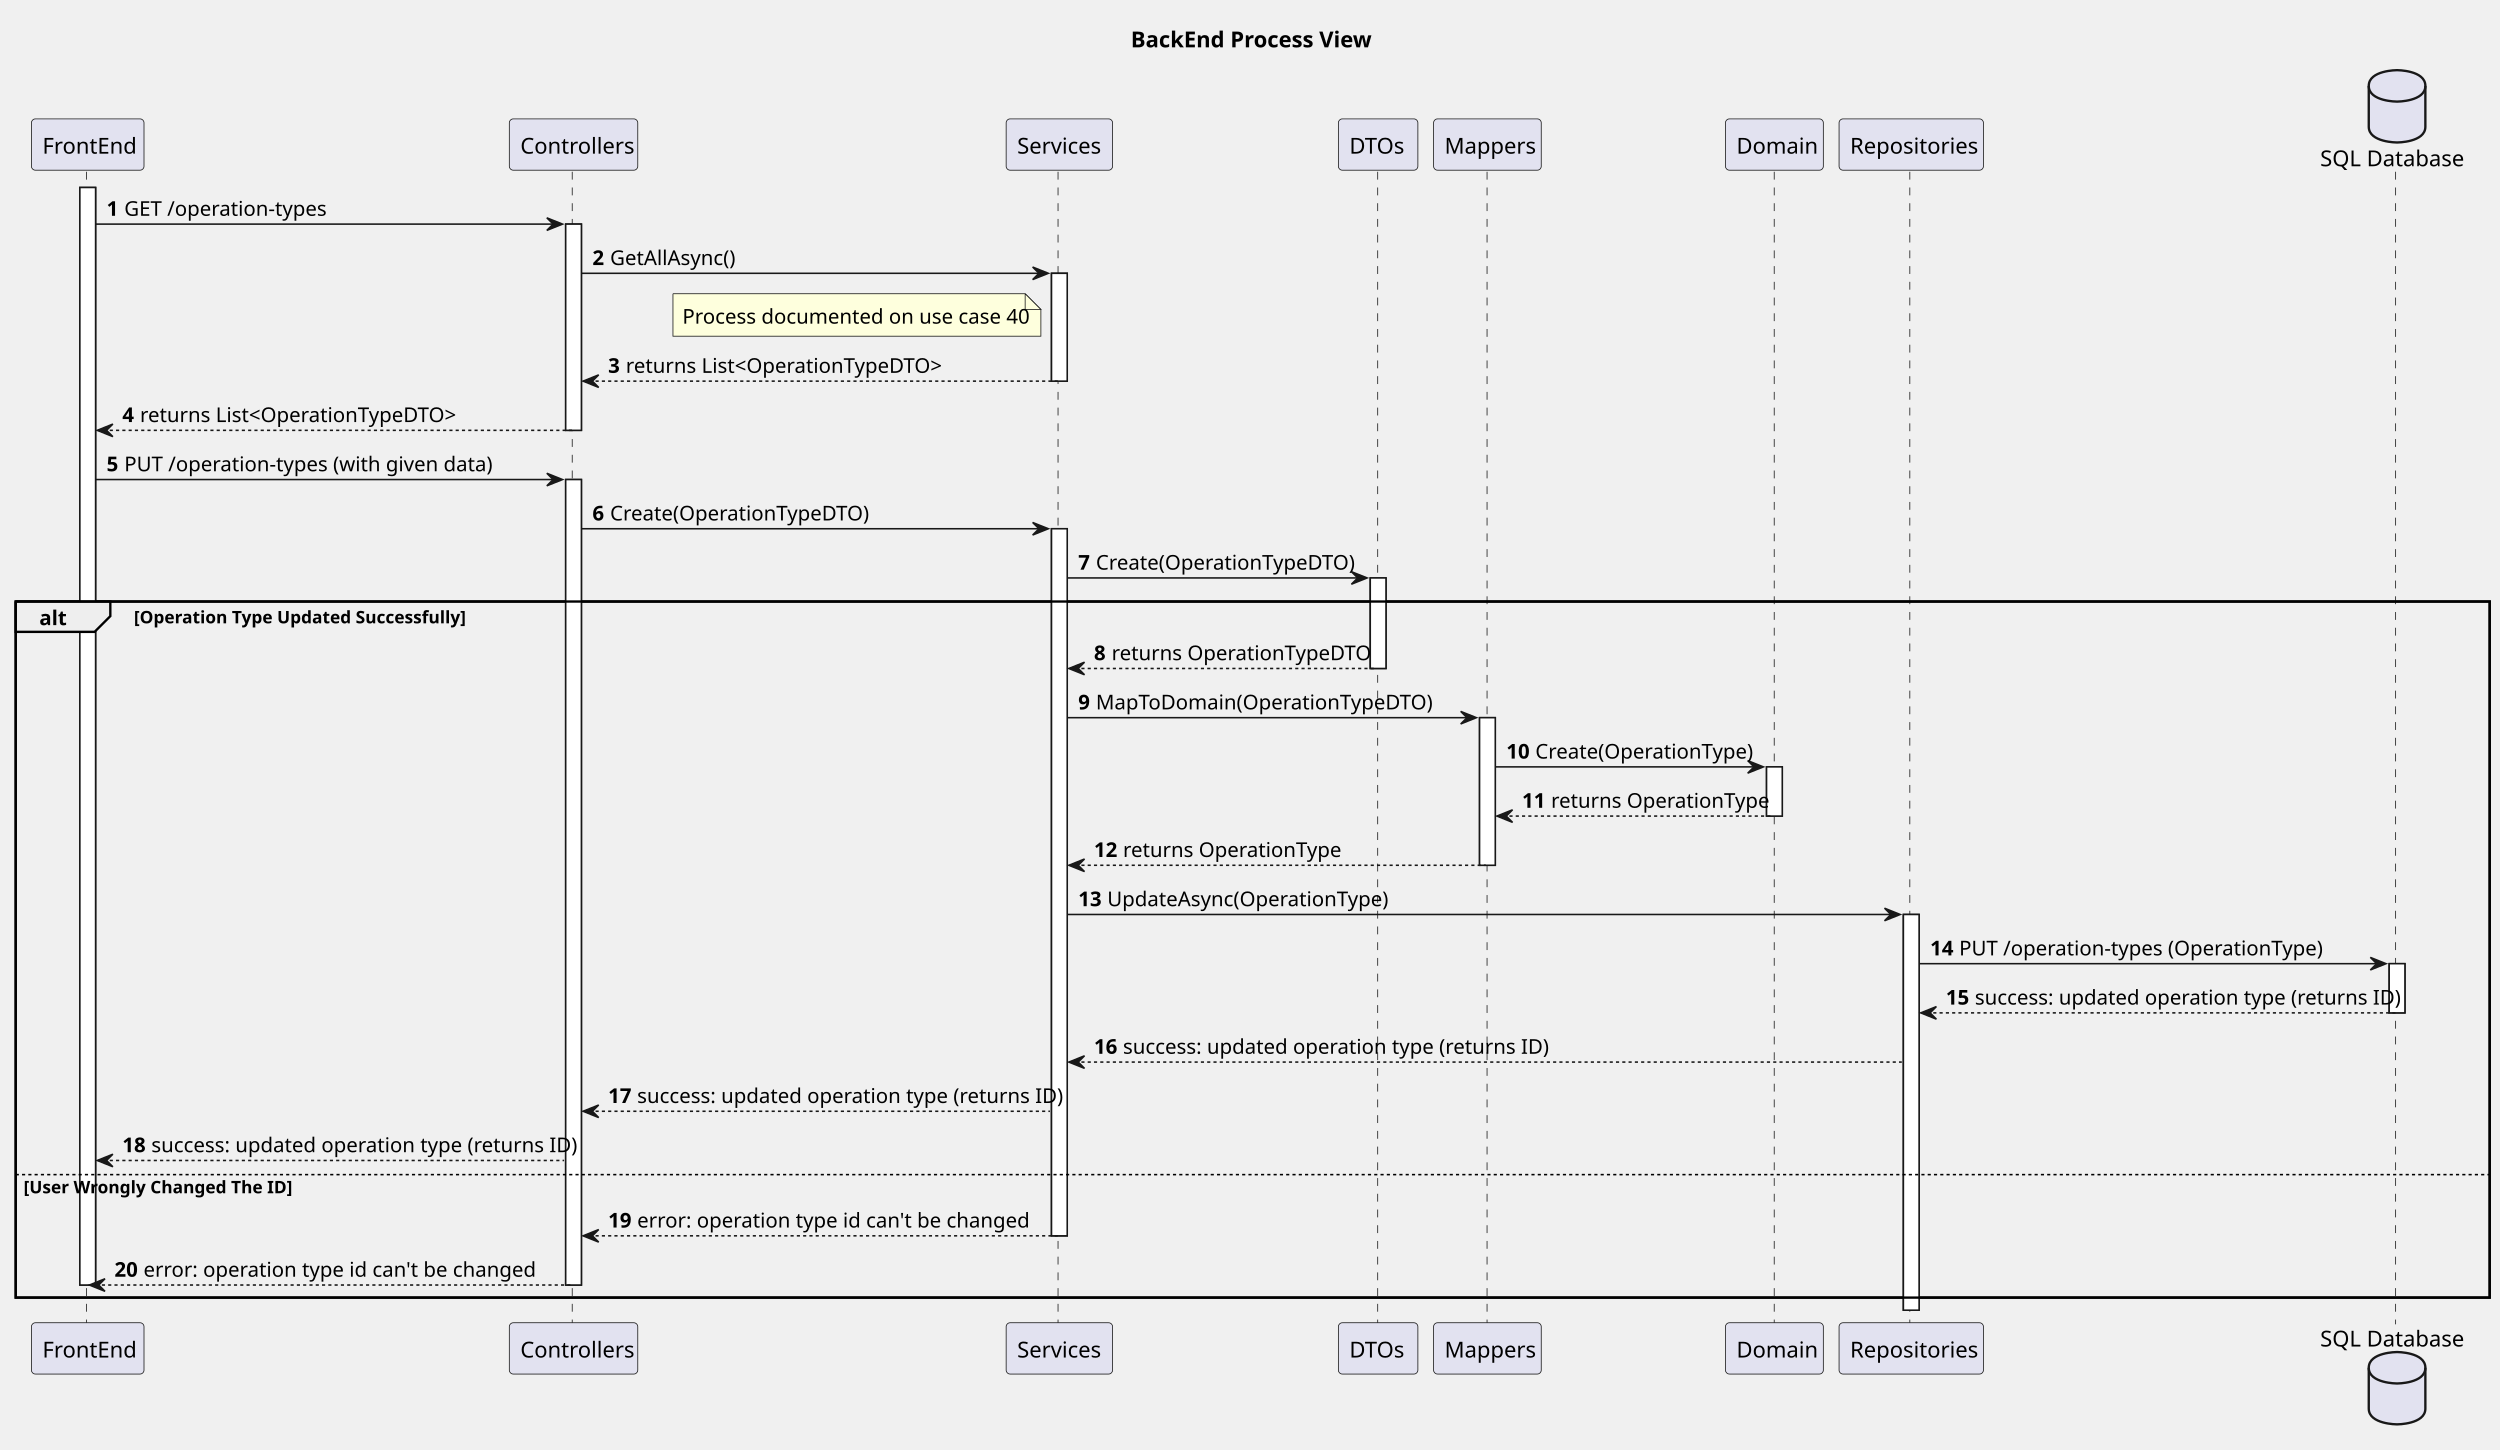
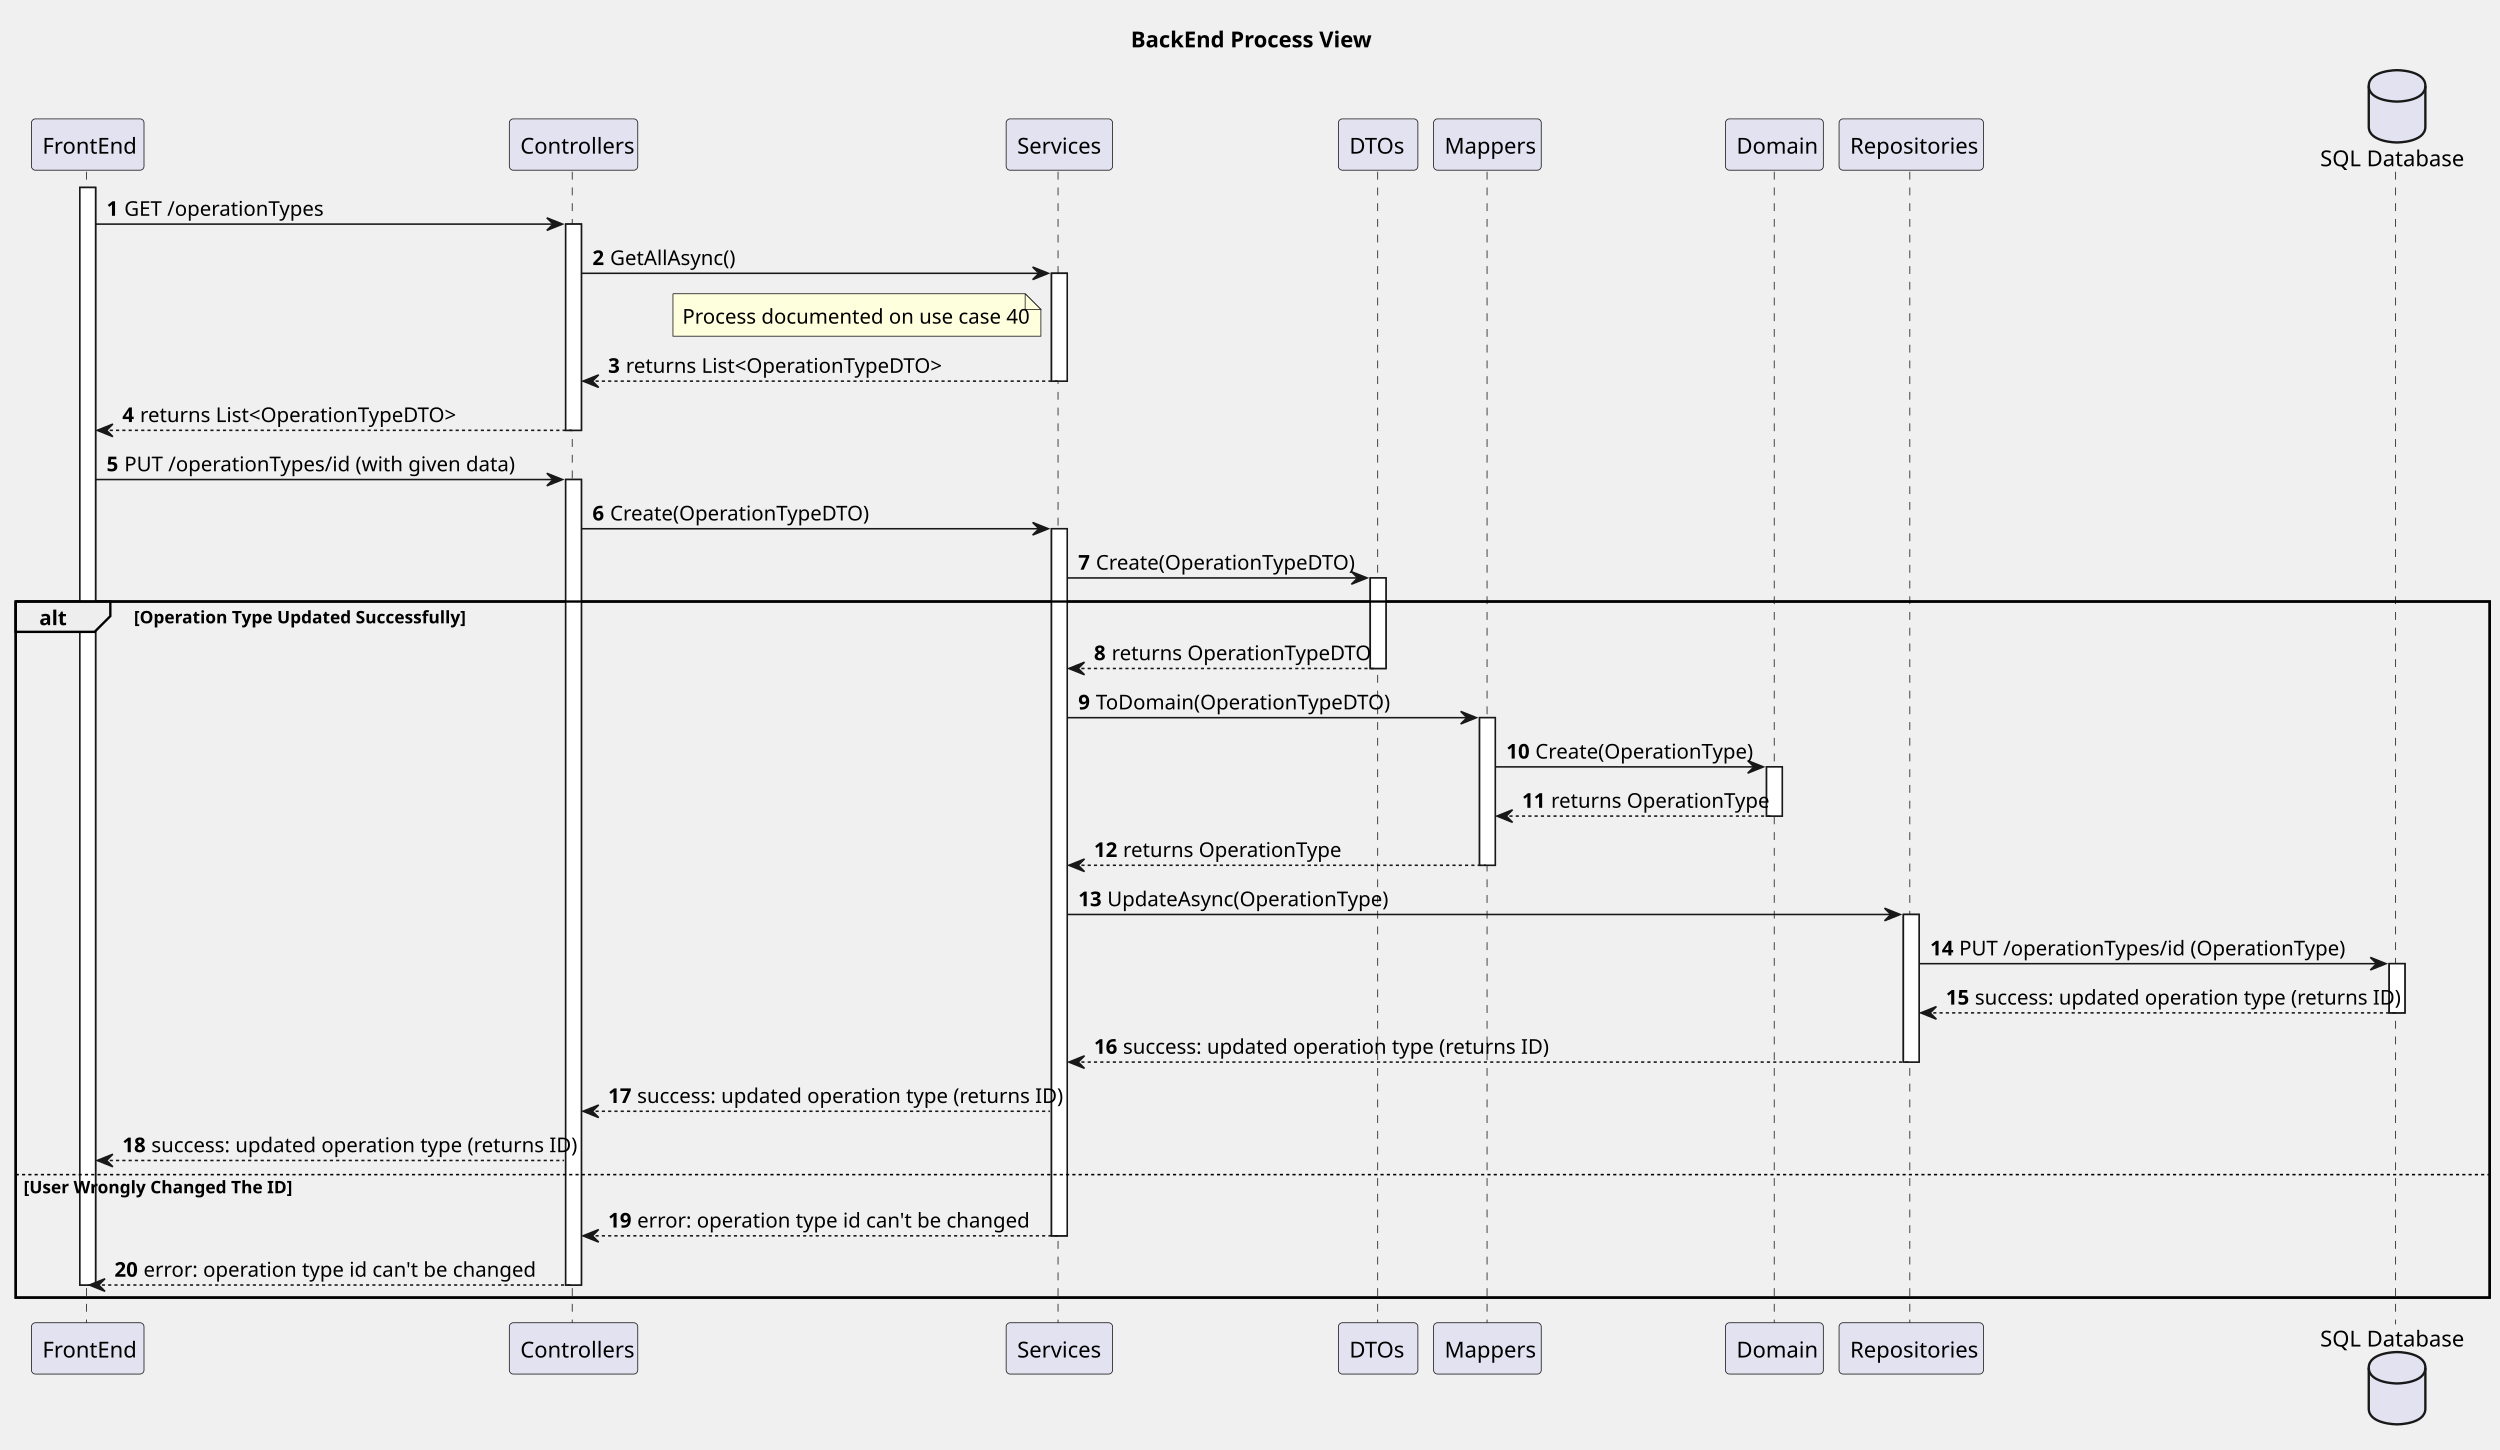
<svg xmlns="http://www.w3.org/2000/svg" contentStyleType="text/css" height="922px" preserveAspectRatio="none" style="width:1590px;height:922px;background:#FFFFFF;" version="1.1" viewBox="0 0 1590 922" width="1590px" zoomAndPan="magnify">
  <defs />
  <g>
    <text fill="#000000" font-family="sans-serif" font-size="14" font-weight="bold" lengthAdjust="spacing" textLength="154.075" x="719.187" y="30.107">BackEnd Process View</text>
    <rect fill="#FFFFFF" height="698.033" style="stroke:#181818;stroke-width:1.0;" width="10" x="50.793" y="119.242" />
    <rect fill="#FFFFFF" height="131.164" style="stroke:#181818;stroke-width:1.0;" width="10" x="359.774" y="142.533" />
    <rect fill="#FFFFFF" height="512.287" style="stroke:#181818;stroke-width:1.0;" width="10" x="359.774" y="304.988" />
    <rect fill="#FFFFFF" height="68.582" style="stroke:#181818;stroke-width:1.0;" width="10" x="668.756" y="173.824" />
    <rect fill="#FFFFFF" height="449.705" style="stroke:#181818;stroke-width:1.0;" width="10" x="668.756" y="336.279" />
    <rect fill="#FFFFFF" height="57.582" style="stroke:#181818;stroke-width:1.0;" width="10" x="871.49" y="367.57" />
    <rect fill="#FFFFFF" height="93.873" style="stroke:#181818;stroke-width:1.0;" width="10" x="941" y="456.443" />
    <rect fill="#FFFFFF" height="31.291" style="stroke:#181818;stroke-width:1.0;" width="10" x="1123.524" y="487.734" />
-     <rect fill="#FFFFFF" height="251.668" style="stroke:#181818;stroke-width:1.0;" width="10" x="1210.551" y="581.607" />
+     <rect fill="#FFFFFF" height="93.873" style="stroke:#181818;stroke-width:1.0;" width="10" x="1210.551" y="581.607" />
    <rect fill="#FFFFFF" height="31.291" style="stroke:#181818;stroke-width:1.0;" width="10" x="1519.533" y="612.898" />
    <rect fill="none" height="442.705" style="stroke:#000000;stroke-width:1.5;" width="1573.45" x="10" y="382.57" />
    <line style="stroke:#181818;stroke-width:0.5;stroke-dasharray:5.0,5.0;" x1="55" x2="55" y1="109.242" y2="842.275" />
    <line style="stroke:#181818;stroke-width:0.5;stroke-dasharray:5.0,5.0;" x1="363.93" x2="363.93" y1="109.242" y2="842.275" />
    <line style="stroke:#181818;stroke-width:0.5;stroke-dasharray:5.0,5.0;" x1="672.915" x2="672.915" y1="109.242" y2="842.275" />
    <line style="stroke:#181818;stroke-width:0.5;stroke-dasharray:5.0,5.0;" x1="876.214" x2="876.214" y1="109.242" y2="842.275" />
    <line style="stroke:#181818;stroke-width:0.5;stroke-dasharray:5.0,5.0;" x1="945.766" x2="945.766" y1="109.242" y2="842.275" />
    <line style="stroke:#181818;stroke-width:0.5;stroke-dasharray:5.0,5.0;" x1="1128.403" x2="1128.403" y1="109.242" y2="842.275" />
    <line style="stroke:#181818;stroke-width:0.5;stroke-dasharray:5.0,5.0;" x1="1214.645" x2="1214.645" y1="109.242" y2="842.275" />
    <line style="stroke:#181818;stroke-width:0.5;stroke-dasharray:5.0,5.0;" x1="1523.616" x2="1523.616" y1="109.242" y2="842.275" />
    <rect fill="#E2E2F0" height="32.621" rx="2.5" ry="2.5" style="stroke:#181818;stroke-width:0.5;" width="71.586" x="20" y="75.621" />
    <text fill="#000000" font-family="sans-serif" font-size="14" lengthAdjust="spacing" textLength="57.586" x="27" y="97.728">FrontEnd</text>
    <rect fill="#E2E2F0" height="32.621" rx="2.5" ry="2.5" style="stroke:#181818;stroke-width:0.5;" width="71.586" x="20" y="841.275" />
    <text fill="#000000" font-family="sans-serif" font-size="14" lengthAdjust="spacing" textLength="57.586" x="27" y="863.383">FrontEnd</text>
    <rect fill="#E2E2F0" height="32.621" rx="2.5" ry="2.5" style="stroke:#181818;stroke-width:0.5;" width="81.689" x="323.93" y="75.621" />
    <text fill="#000000" font-family="sans-serif" font-size="14" lengthAdjust="spacing" textLength="67.689" x="330.93" y="97.728">Controllers</text>
    <rect fill="#E2E2F0" height="32.621" rx="2.5" ry="2.5" style="stroke:#181818;stroke-width:0.5;" width="81.689" x="323.93" y="841.275" />
    <text fill="#000000" font-family="sans-serif" font-size="14" lengthAdjust="spacing" textLength="67.689" x="330.93" y="863.383">Controllers</text>
    <rect fill="#E2E2F0" height="32.621" rx="2.5" ry="2.5" style="stroke:#181818;stroke-width:0.5;" width="67.683" x="639.915" y="75.621" />
    <text fill="#000000" font-family="sans-serif" font-size="14" lengthAdjust="spacing" textLength="53.683" x="646.915" y="97.728">Services</text>
    <rect fill="#E2E2F0" height="32.621" rx="2.5" ry="2.5" style="stroke:#181818;stroke-width:0.5;" width="67.683" x="639.915" y="841.275" />
    <text fill="#000000" font-family="sans-serif" font-size="14" lengthAdjust="spacing" textLength="53.683" x="646.915" y="863.383">Services</text>
    <rect fill="#E2E2F0" height="32.621" rx="2.5" ry="2.5" style="stroke:#181818;stroke-width:0.5;" width="50.552" x="851.214" y="75.621" />
    <text fill="#000000" font-family="sans-serif" font-size="14" lengthAdjust="spacing" textLength="36.552" x="858.214" y="97.728">DTOs</text>
    <rect fill="#E2E2F0" height="32.621" rx="2.5" ry="2.5" style="stroke:#181818;stroke-width:0.5;" width="50.552" x="851.214" y="841.275" />
    <text fill="#000000" font-family="sans-serif" font-size="14" lengthAdjust="spacing" textLength="36.552" x="858.214" y="863.383">DTOs</text>
    <rect fill="#E2E2F0" height="32.621" rx="2.5" ry="2.5" style="stroke:#181818;stroke-width:0.5;" width="68.469" x="911.766" y="75.621" />
    <text fill="#000000" font-family="sans-serif" font-size="14" lengthAdjust="spacing" textLength="54.469" x="918.766" y="97.728">Mappers</text>
    <rect fill="#E2E2F0" height="32.621" rx="2.5" ry="2.5" style="stroke:#181818;stroke-width:0.5;" width="68.469" x="911.766" y="841.275" />
    <text fill="#000000" font-family="sans-serif" font-size="14" lengthAdjust="spacing" textLength="54.469" x="918.766" y="863.383">Mappers</text>
    <rect fill="#E2E2F0" height="32.621" rx="2.5" ry="2.5" style="stroke:#181818;stroke-width:0.5;" width="62.241" x="1097.403" y="75.621" />
    <text fill="#000000" font-family="sans-serif" font-size="14" lengthAdjust="spacing" textLength="48.241" x="1104.403" y="97.728">Domain</text>
    <rect fill="#E2E2F0" height="32.621" rx="2.5" ry="2.5" style="stroke:#181818;stroke-width:0.5;" width="62.241" x="1097.403" y="841.275" />
    <text fill="#000000" font-family="sans-serif" font-size="14" lengthAdjust="spacing" textLength="48.241" x="1104.403" y="863.383">Domain</text>
    <rect fill="#E2E2F0" height="32.621" rx="2.5" ry="2.5" style="stroke:#181818;stroke-width:0.5;" width="91.814" x="1169.645" y="75.621" />
    <text fill="#000000" font-family="sans-serif" font-size="14" lengthAdjust="spacing" textLength="77.814" x="1176.645" y="97.728">Repositories</text>
    <rect fill="#E2E2F0" height="32.621" rx="2.5" ry="2.5" style="stroke:#181818;stroke-width:0.5;" width="91.814" x="1169.645" y="841.275" />
    <text fill="#000000" font-family="sans-serif" font-size="14" lengthAdjust="spacing" textLength="77.814" x="1176.645" y="863.383">Repositories</text>
    <text fill="#000000" font-family="sans-serif" font-size="14" lengthAdjust="spacing" textLength="91.834" x="1475.616" y="105.728">SQL Database</text>
    <path d="M1506.533,54.621 C1506.533,44.621 1524.533,44.621 1524.533,44.621 C1524.533,44.621 1542.533,44.621 1542.533,54.621 L1542.533,80.621 C1542.533,90.621 1524.533,90.621 1524.533,90.621 C1524.533,90.621 1506.533,90.621 1506.533,80.621 L1506.533,54.621 " fill="#E2E2F0" style="stroke:#181818;stroke-width:1.5;" />
    <path d="M1506.533,54.621 C1506.533,64.621 1524.533,64.621 1524.533,64.621 C1524.533,64.621 1542.533,64.621 1542.533,54.621 " fill="none" style="stroke:#181818;stroke-width:1.5;" />
    <text fill="#000000" font-family="sans-serif" font-size="14" lengthAdjust="spacing" textLength="91.834" x="1475.616" y="856.383">SQL Database</text>
    <path d="M1506.533,869.896 C1506.533,859.896 1524.533,859.896 1524.533,859.896 C1524.533,859.896 1542.533,859.896 1542.533,869.896 L1542.533,895.896 C1542.533,905.896 1524.533,905.896 1524.533,905.896 C1524.533,905.896 1506.533,905.896 1506.533,895.896 L1506.533,869.896 " fill="#E2E2F0" style="stroke:#181818;stroke-width:1.5;" />
    <path d="M1506.533,869.896 C1506.533,879.896 1524.533,879.896 1524.533,879.896 C1524.533,879.896 1542.533,879.896 1542.533,869.896 " fill="none" style="stroke:#181818;stroke-width:1.5;" />
    <rect fill="#FFFFFF" height="698.033" style="stroke:#181818;stroke-width:1.0;" width="10" x="50.793" y="119.242" />
    <rect fill="#FFFFFF" height="131.164" style="stroke:#181818;stroke-width:1.0;" width="10" x="359.774" y="142.533" />
    <rect fill="#FFFFFF" height="512.287" style="stroke:#181818;stroke-width:1.0;" width="10" x="359.774" y="304.988" />
    <rect fill="#FFFFFF" height="68.582" style="stroke:#181818;stroke-width:1.0;" width="10" x="668.756" y="173.824" />
    <rect fill="#FFFFFF" height="449.705" style="stroke:#181818;stroke-width:1.0;" width="10" x="668.756" y="336.279" />
    <rect fill="#FFFFFF" height="57.582" style="stroke:#181818;stroke-width:1.0;" width="10" x="871.49" y="367.57" />
    <rect fill="#FFFFFF" height="93.873" style="stroke:#181818;stroke-width:1.0;" width="10" x="941" y="456.443" />
    <rect fill="#FFFFFF" height="31.291" style="stroke:#181818;stroke-width:1.0;" width="10" x="1123.524" y="487.734" />
-     <rect fill="#FFFFFF" height="251.668" style="stroke:#181818;stroke-width:1.0;" width="10" x="1210.551" y="581.607" />
+     <rect fill="#FFFFFF" height="93.873" style="stroke:#181818;stroke-width:1.0;" width="10" x="1210.551" y="581.607" />
    <rect fill="#FFFFFF" height="31.291" style="stroke:#181818;stroke-width:1.0;" width="10" x="1519.533" y="612.898" />
    <polygon fill="#181818" points="347.774,138.533,357.774,142.533,347.774,146.533,351.774,142.533" style="stroke:#181818;stroke-width:1.0;" />
    <line style="stroke:#181818;stroke-width:1.0;" x1="60.793" x2="353.774" y1="142.533" y2="142.533" />
    <text fill="#000000" font-family="sans-serif" font-size="13" font-weight="bold" lengthAdjust="spacing" textLength="7.23" x="67.793" y="137.27">1</text>
-     <text fill="#000000" font-family="sans-serif" font-size="13" lengthAdjust="spacing" textLength="123.557" x="79.023" y="137.27">GET /operation-types</text>
+     <text fill="#000000" font-family="sans-serif" font-size="13" lengthAdjust="spacing" textLength="123.557" x="79.023" y="137.27">GET /operationTypes</text>
    <polygon fill="#181818" points="656.756,169.824,666.756,173.824,656.756,177.824,660.756,173.824" style="stroke:#181818;stroke-width:1.0;" />
    <line style="stroke:#181818;stroke-width:1.0;" x1="369.774" x2="662.756" y1="173.824" y2="173.824" />
    <text fill="#000000" font-family="sans-serif" font-size="13" font-weight="bold" lengthAdjust="spacing" textLength="7.23" x="376.774" y="168.561">2</text>
    <text fill="#000000" font-family="sans-serif" font-size="13" lengthAdjust="spacing" textLength="79.46" x="388.004" y="168.561">GetAllAsync()</text>
    <path d="M428,186.824 L428,213.824 L662,213.824 L662,196.824 L652,186.824 L428,186.824 " fill="#FEFFDD" style="stroke:#181818;stroke-width:0.5;" />
    <path d="M652,186.824 L652,196.824 L662,196.824 L652,186.824 " fill="#FEFFDD" style="stroke:#181818;stroke-width:0.5;" />
    <text fill="#000000" font-family="sans-serif" font-size="13" lengthAdjust="spacing" textLength="213.91" x="434" y="205.852">Process documented on use case 40</text>
    <polygon fill="#181818" points="380.774,238.406,370.774,242.406,380.774,246.406,376.774,242.406" style="stroke:#181818;stroke-width:1.0;" />
    <line style="stroke:#181818;stroke-width:1.0;stroke-dasharray:2.0,2.0;" x1="374.774" x2="672.756" y1="242.406" y2="242.406" />
    <text fill="#000000" font-family="sans-serif" font-size="13" font-weight="bold" lengthAdjust="spacing" textLength="7.23" x="386.774" y="237.144">3</text>
    <text fill="#000000" font-family="sans-serif" font-size="13" lengthAdjust="spacing" textLength="192.918" x="398.004" y="237.144">returns List&lt;OperationTypeDTO&gt;</text>
    <polygon fill="#181818" points="71.793,269.697,61.793,273.697,71.793,277.697,67.793,273.697" style="stroke:#181818;stroke-width:1.0;" />
    <line style="stroke:#181818;stroke-width:1.0;stroke-dasharray:2.0,2.0;" x1="65.793" x2="363.774" y1="273.697" y2="273.697" />
    <text fill="#000000" font-family="sans-serif" font-size="13" font-weight="bold" lengthAdjust="spacing" textLength="7.23" x="77.793" y="268.435">4</text>
    <text fill="#000000" font-family="sans-serif" font-size="13" lengthAdjust="spacing" textLength="192.918" x="89.023" y="268.435">returns List&lt;OperationTypeDTO&gt;</text>
    <polygon fill="#181818" points="347.774,300.988,357.774,304.988,347.774,308.988,351.774,304.988" style="stroke:#181818;stroke-width:1.0;" />
    <line style="stroke:#181818;stroke-width:1.0;" x1="60.793" x2="353.774" y1="304.988" y2="304.988" />
    <text fill="#000000" font-family="sans-serif" font-size="13" font-weight="bold" lengthAdjust="spacing" textLength="7.23" x="67.793" y="299.726">5</text>
-     <text fill="#000000" font-family="sans-serif" font-size="13" lengthAdjust="spacing" textLength="221.825" x="79.023" y="299.726">PUT /operation-types (with given data)</text>
+     <text fill="#000000" font-family="sans-serif" font-size="13" lengthAdjust="spacing" textLength="235.555" x="79.023" y="299.726">PUT /operationTypes/id (with given data)</text>
    <polygon fill="#181818" points="656.756,332.279,666.756,336.279,656.756,340.279,660.756,336.279" style="stroke:#181818;stroke-width:1.0;" />
    <line style="stroke:#181818;stroke-width:1.0;" x1="369.774" x2="662.756" y1="336.279" y2="336.279" />
    <text fill="#000000" font-family="sans-serif" font-size="13" font-weight="bold" lengthAdjust="spacing" textLength="7.23" x="376.774" y="331.017">6</text>
    <text fill="#000000" font-family="sans-serif" font-size="13" lengthAdjust="spacing" textLength="161.11" x="388.004" y="331.017">Create(OperationTypeDTO)</text>
    <polygon fill="#181818" points="859.49,363.57,869.49,367.57,859.49,371.57,863.49,367.57" style="stroke:#181818;stroke-width:1.0;" />
    <line style="stroke:#181818;stroke-width:1.0;" x1="678.756" x2="865.49" y1="367.57" y2="367.57" />
    <text fill="#000000" font-family="sans-serif" font-size="13" font-weight="bold" lengthAdjust="spacing" textLength="7.23" x="685.756" y="362.308">7</text>
    <text fill="#000000" font-family="sans-serif" font-size="13" lengthAdjust="spacing" textLength="161.11" x="696.986" y="362.308">Create(OperationTypeDTO)</text>
    <path d="M10,382.57 L70.171,382.57 L70.171,391.861 L60.171,401.861 L10,401.861 L10,382.57 " fill="#EEEEEE" style="stroke:#000000;stroke-width:1.5;" />
    <rect fill="none" height="442.705" style="stroke:#000000;stroke-width:1.5;" width="1573.45" x="10" y="382.57" />
    <text fill="#000000" font-family="sans-serif" font-size="13" font-weight="bold" lengthAdjust="spacing" textLength="15.171" x="25" y="397.599">alt</text>
    <text fill="#000000" font-family="sans-serif" font-size="11" font-weight="bold" lengthAdjust="spacing" textLength="205.375" x="85.171" y="396.44">[Operation Type Updated Successfully]</text>
    <polygon fill="#181818" points="689.756,421.152,679.756,425.152,689.756,429.152,685.756,425.152" style="stroke:#181818;stroke-width:1.0;" />
    <line style="stroke:#181818;stroke-width:1.0;stroke-dasharray:2.0,2.0;" x1="683.756" x2="875.49" y1="425.152" y2="425.152" />
    <text fill="#000000" font-family="sans-serif" font-size="13" font-weight="bold" lengthAdjust="spacing" textLength="7.23" x="695.756" y="419.89">8</text>
    <text fill="#000000" font-family="sans-serif" font-size="13" lengthAdjust="spacing" textLength="157.504" x="706.986" y="419.89">returns OperationTypeDTO</text>
    <polygon fill="#181818" points="929,452.443,939,456.443,929,460.443,933,456.443" style="stroke:#181818;stroke-width:1.0;" />
    <line style="stroke:#181818;stroke-width:1.0;" x1="678.756" x2="935" y1="456.443" y2="456.443" />
    <text fill="#000000" font-family="sans-serif" font-size="13" font-weight="bold" lengthAdjust="spacing" textLength="7.23" x="685.756" y="451.181">9</text>
-     <text fill="#000000" font-family="sans-serif" font-size="13" lengthAdjust="spacing" textLength="207.346" x="696.986" y="451.181">MapToDomain(OperationTypeDTO)</text>
+     <text fill="#000000" font-family="sans-serif" font-size="13" lengthAdjust="spacing" textLength="182.057" x="696.986" y="451.181">ToDomain(OperationTypeDTO)</text>
    <polygon fill="#181818" points="1111.524,483.734,1121.524,487.734,1111.524,491.734,1115.524,487.734" style="stroke:#181818;stroke-width:1.0;" />
    <line style="stroke:#181818;stroke-width:1.0;" x1="951" x2="1117.524" y1="487.734" y2="487.734" />
    <text fill="#000000" font-family="sans-serif" font-size="13" font-weight="bold" lengthAdjust="spacing" textLength="14.46" x="958" y="482.472">10</text>
    <text fill="#000000" font-family="sans-serif" font-size="13" lengthAdjust="spacing" textLength="133.669" x="976.46" y="482.472">Create(OperationType)</text>
    <polygon fill="#181818" points="962,515.025,952,519.025,962,523.025,958,519.025" style="stroke:#181818;stroke-width:1.0;" />
    <line style="stroke:#181818;stroke-width:1.0;stroke-dasharray:2.0,2.0;" x1="956" x2="1127.524" y1="519.025" y2="519.025" />
    <text fill="#000000" font-family="sans-serif" font-size="13" font-weight="bold" lengthAdjust="spacing" textLength="14.46" x="968" y="513.763">11</text>
    <text fill="#000000" font-family="sans-serif" font-size="13" lengthAdjust="spacing" textLength="130.064" x="986.46" y="513.763">returns OperationType</text>
    <polygon fill="#181818" points="689.756,546.316,679.756,550.316,689.756,554.316,685.756,550.316" style="stroke:#181818;stroke-width:1.0;" />
    <line style="stroke:#181818;stroke-width:1.0;stroke-dasharray:2.0,2.0;" x1="683.756" x2="945" y1="550.316" y2="550.316" />
    <text fill="#000000" font-family="sans-serif" font-size="13" font-weight="bold" lengthAdjust="spacing" textLength="14.46" x="695.756" y="545.054">12</text>
    <text fill="#000000" font-family="sans-serif" font-size="13" lengthAdjust="spacing" textLength="130.064" x="714.216" y="545.054">returns OperationType</text>
    <polygon fill="#181818" points="1198.551,577.607,1208.551,581.607,1198.551,585.607,1202.551,581.607" style="stroke:#181818;stroke-width:1.0;" />
    <line style="stroke:#181818;stroke-width:1.0;" x1="678.756" x2="1204.551" y1="581.607" y2="581.607" />
    <text fill="#000000" font-family="sans-serif" font-size="13" font-weight="bold" lengthAdjust="spacing" textLength="14.46" x="685.756" y="576.345">13</text>
    <text fill="#000000" font-family="sans-serif" font-size="13" lengthAdjust="spacing" textLength="171.971" x="704.216" y="576.345">UpdateAsync(OperationType)</text>
    <polygon fill="#181818" points="1507.533,608.898,1517.533,612.898,1507.533,616.898,1511.533,612.898" style="stroke:#181818;stroke-width:1.0;" />
    <line style="stroke:#181818;stroke-width:1.0;" x1="1220.551" x2="1513.533" y1="612.898" y2="612.898" />
    <text fill="#000000" font-family="sans-serif" font-size="13" font-weight="bold" lengthAdjust="spacing" textLength="14.46" x="1227.551" y="607.636">14</text>
-     <text fill="#000000" font-family="sans-serif" font-size="13" lengthAdjust="spacing" textLength="221.095" x="1246.011" y="607.636">PUT /operation-types (OperationType)</text>
+     <text fill="#000000" font-family="sans-serif" font-size="13" lengthAdjust="spacing" textLength="234.825" x="1246.011" y="607.636">PUT /operationTypes/id (OperationType)</text>
    <polygon fill="#181818" points="1231.551,640.189,1221.551,644.189,1231.551,648.189,1227.551,644.189" style="stroke:#181818;stroke-width:1.0;" />
    <line style="stroke:#181818;stroke-width:1.0;stroke-dasharray:2.0,2.0;" x1="1225.551" x2="1523.533" y1="644.189" y2="644.189" />
    <text fill="#000000" font-family="sans-serif" font-size="13" font-weight="bold" lengthAdjust="spacing" textLength="14.46" x="1237.551" y="638.927">15</text>
    <text fill="#000000" font-family="sans-serif" font-size="13" lengthAdjust="spacing" textLength="256.522" x="1256.011" y="638.927">success: updated operation type (returns ID)</text>
    <polygon fill="#181818" points="689.756,671.481,679.756,675.481,689.756,679.481,685.756,675.481" style="stroke:#181818;stroke-width:1.0;" />
-     <line style="stroke:#181818;stroke-width:1.0;stroke-dasharray:2.0,2.0;" x1="683.756" x2="1209.551" y1="675.481" y2="675.481" />
+     <line style="stroke:#181818;stroke-width:1.0;stroke-dasharray:2.0,2.0;" x1="683.756" x2="1214.551" y1="675.481" y2="675.481" />
    <text fill="#000000" font-family="sans-serif" font-size="13" font-weight="bold" lengthAdjust="spacing" textLength="14.46" x="695.756" y="670.218">16</text>
    <text fill="#000000" font-family="sans-serif" font-size="13" lengthAdjust="spacing" textLength="256.522" x="714.216" y="670.218">success: updated operation type (returns ID)</text>
    <polygon fill="#181818" points="380.774,702.771,370.774,706.771,380.774,710.771,376.774,706.771" style="stroke:#181818;stroke-width:1.0;" />
    <line style="stroke:#181818;stroke-width:1.0;stroke-dasharray:2.0,2.0;" x1="374.774" x2="667.756" y1="706.771" y2="706.771" />
    <text fill="#000000" font-family="sans-serif" font-size="13" font-weight="bold" lengthAdjust="spacing" textLength="14.46" x="386.774" y="701.509">17</text>
    <text fill="#000000" font-family="sans-serif" font-size="13" lengthAdjust="spacing" textLength="256.522" x="405.234" y="701.509">success: updated operation type (returns ID)</text>
    <polygon fill="#181818" points="71.793,734.062,61.793,738.062,71.793,742.062,67.793,738.062" style="stroke:#181818;stroke-width:1.0;" />
    <line style="stroke:#181818;stroke-width:1.0;stroke-dasharray:2.0,2.0;" x1="65.793" x2="358.774" y1="738.062" y2="738.062" />
    <text fill="#000000" font-family="sans-serif" font-size="13" font-weight="bold" lengthAdjust="spacing" textLength="14.46" x="77.793" y="732.8">18</text>
    <text fill="#000000" font-family="sans-serif" font-size="13" lengthAdjust="spacing" textLength="256.522" x="96.253" y="732.8">success: updated operation type (returns ID)</text>
    <line style="stroke:#000000;stroke-width:1.0;stroke-dasharray:2.0,2.0;" x1="10" x2="1583.45" y1="747.062" y2="747.062" />
    <text fill="#000000" font-family="sans-serif" font-size="11" font-weight="bold" lengthAdjust="spacing" textLength="165.618" x="15" y="758.933">[User Wrongly Changed The ID]</text>
    <polygon fill="#181818" points="380.774,781.984,370.774,785.984,380.774,789.984,376.774,785.984" style="stroke:#181818;stroke-width:1.0;" />
    <line style="stroke:#181818;stroke-width:1.0;stroke-dasharray:2.0,2.0;" x1="374.774" x2="672.756" y1="785.984" y2="785.984" />
    <text fill="#000000" font-family="sans-serif" font-size="13" font-weight="bold" lengthAdjust="spacing" textLength="14.46" x="386.774" y="780.722">19</text>
    <text fill="#000000" font-family="sans-serif" font-size="13" lengthAdjust="spacing" textLength="233.023" x="405.234" y="780.722">error: operation type id can't be changed</text>
    <polygon fill="#181818" points="66.793,813.275,56.793,817.275,66.793,821.275,62.793,817.275" style="stroke:#181818;stroke-width:1.0;" />
    <line style="stroke:#181818;stroke-width:1.0;stroke-dasharray:2.0,2.0;" x1="60.793" x2="363.774" y1="817.275" y2="817.275" />
    <text fill="#000000" font-family="sans-serif" font-size="13" font-weight="bold" lengthAdjust="spacing" textLength="14.46" x="72.793" y="812.013">20</text>
    <text fill="#000000" font-family="sans-serif" font-size="13" lengthAdjust="spacing" textLength="233.023" x="91.253" y="812.013">error: operation type id can't be changed</text>
  </g>
</svg>
